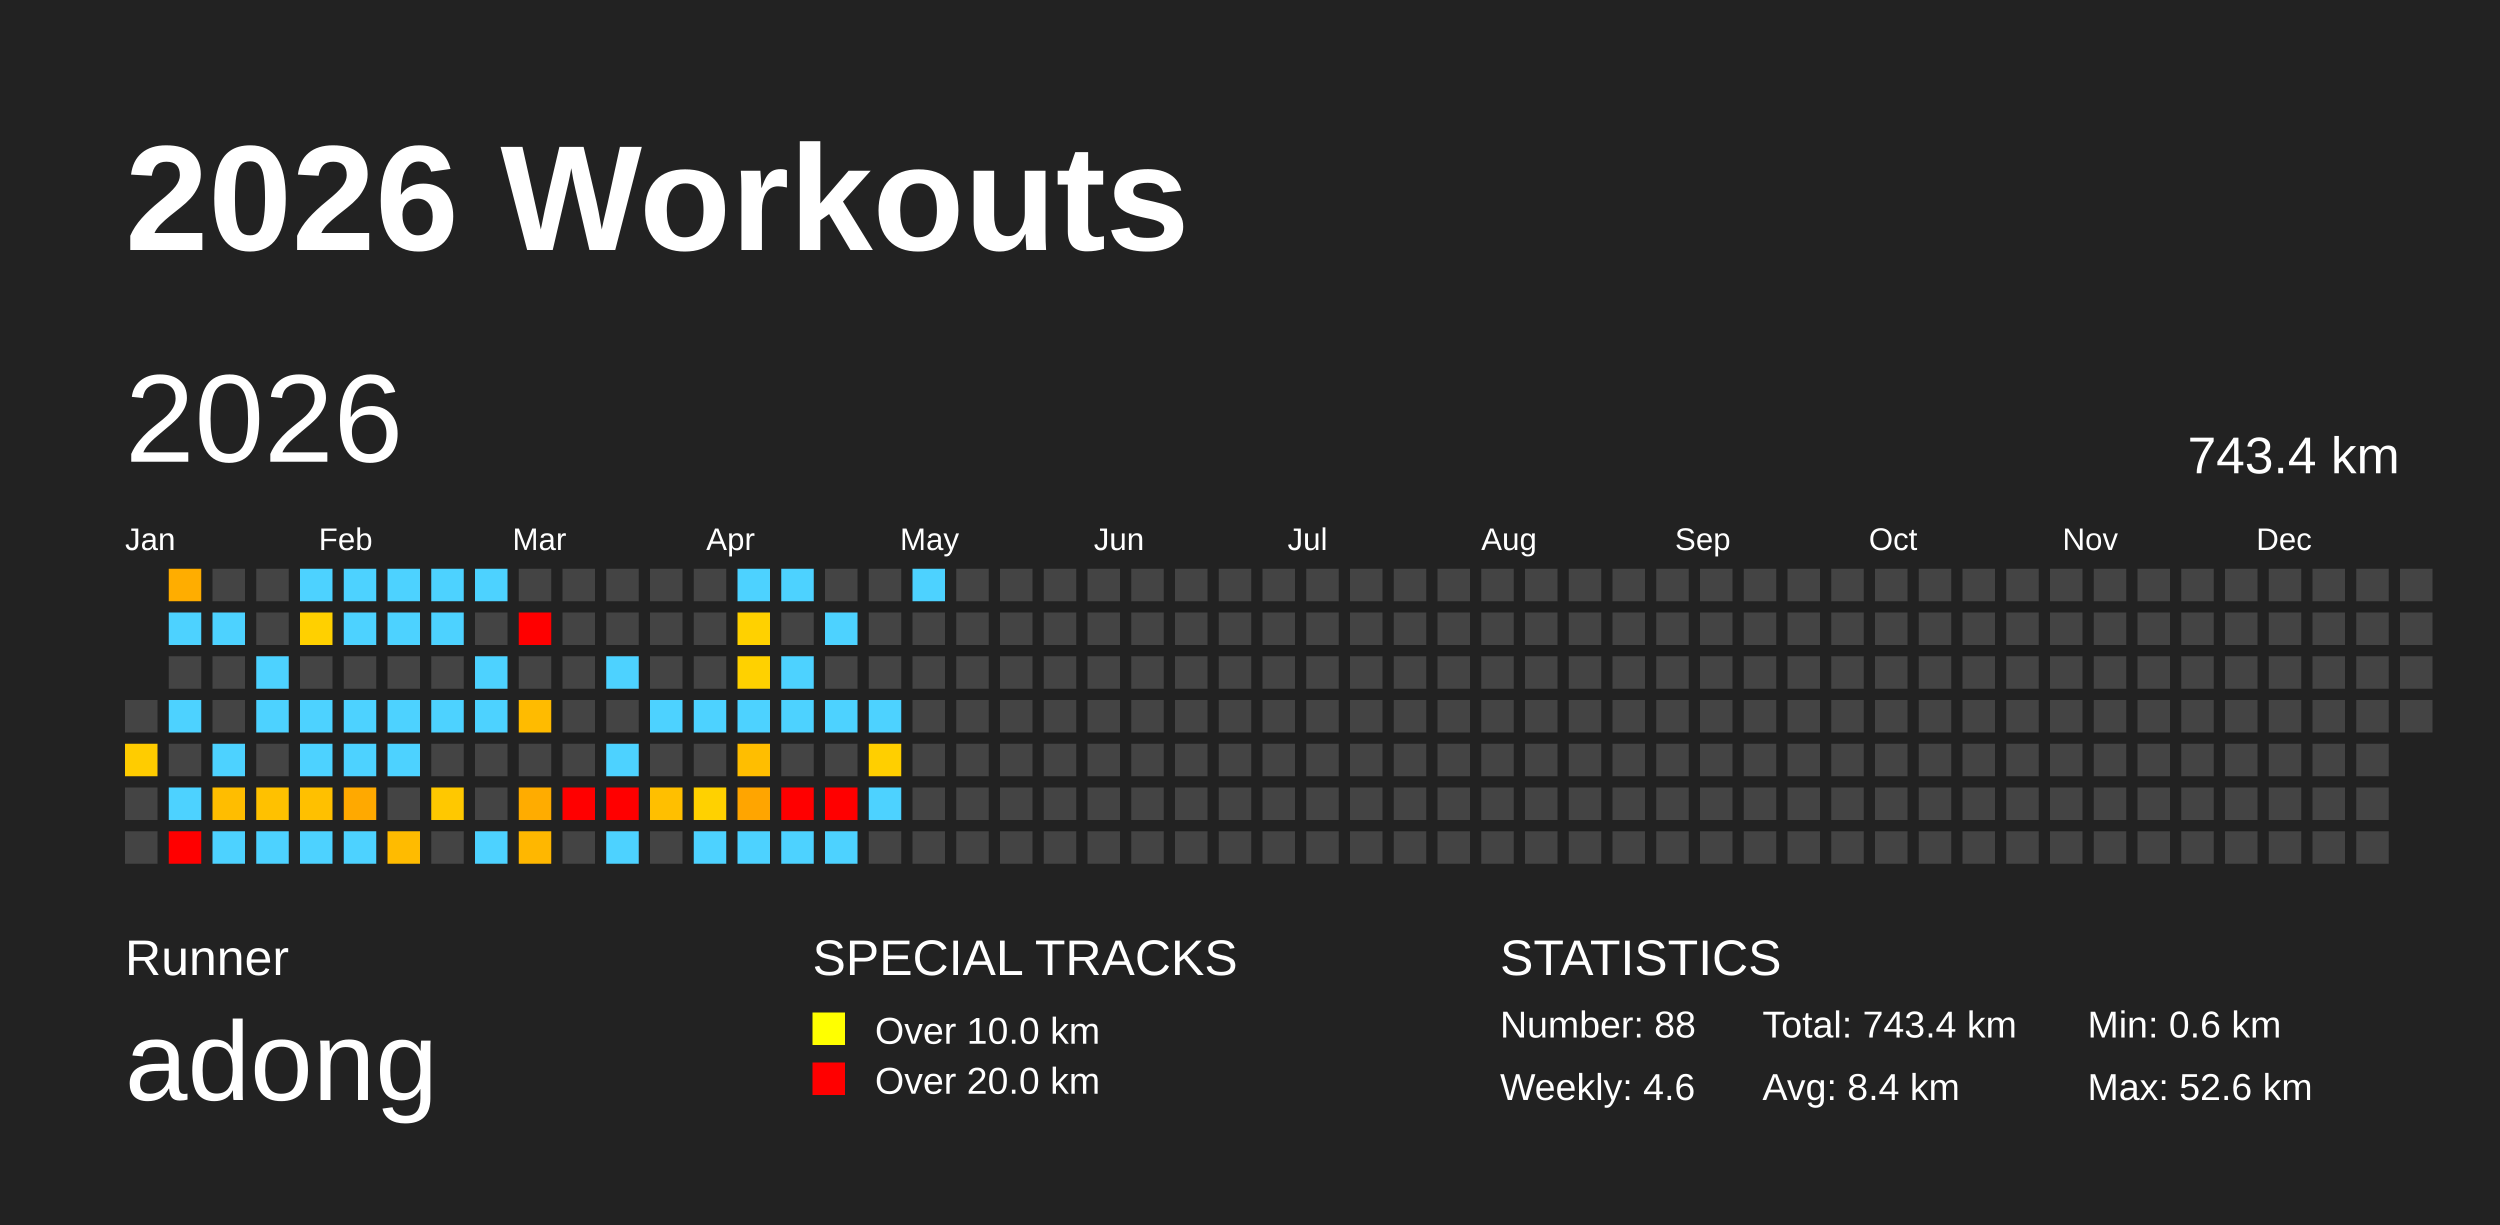
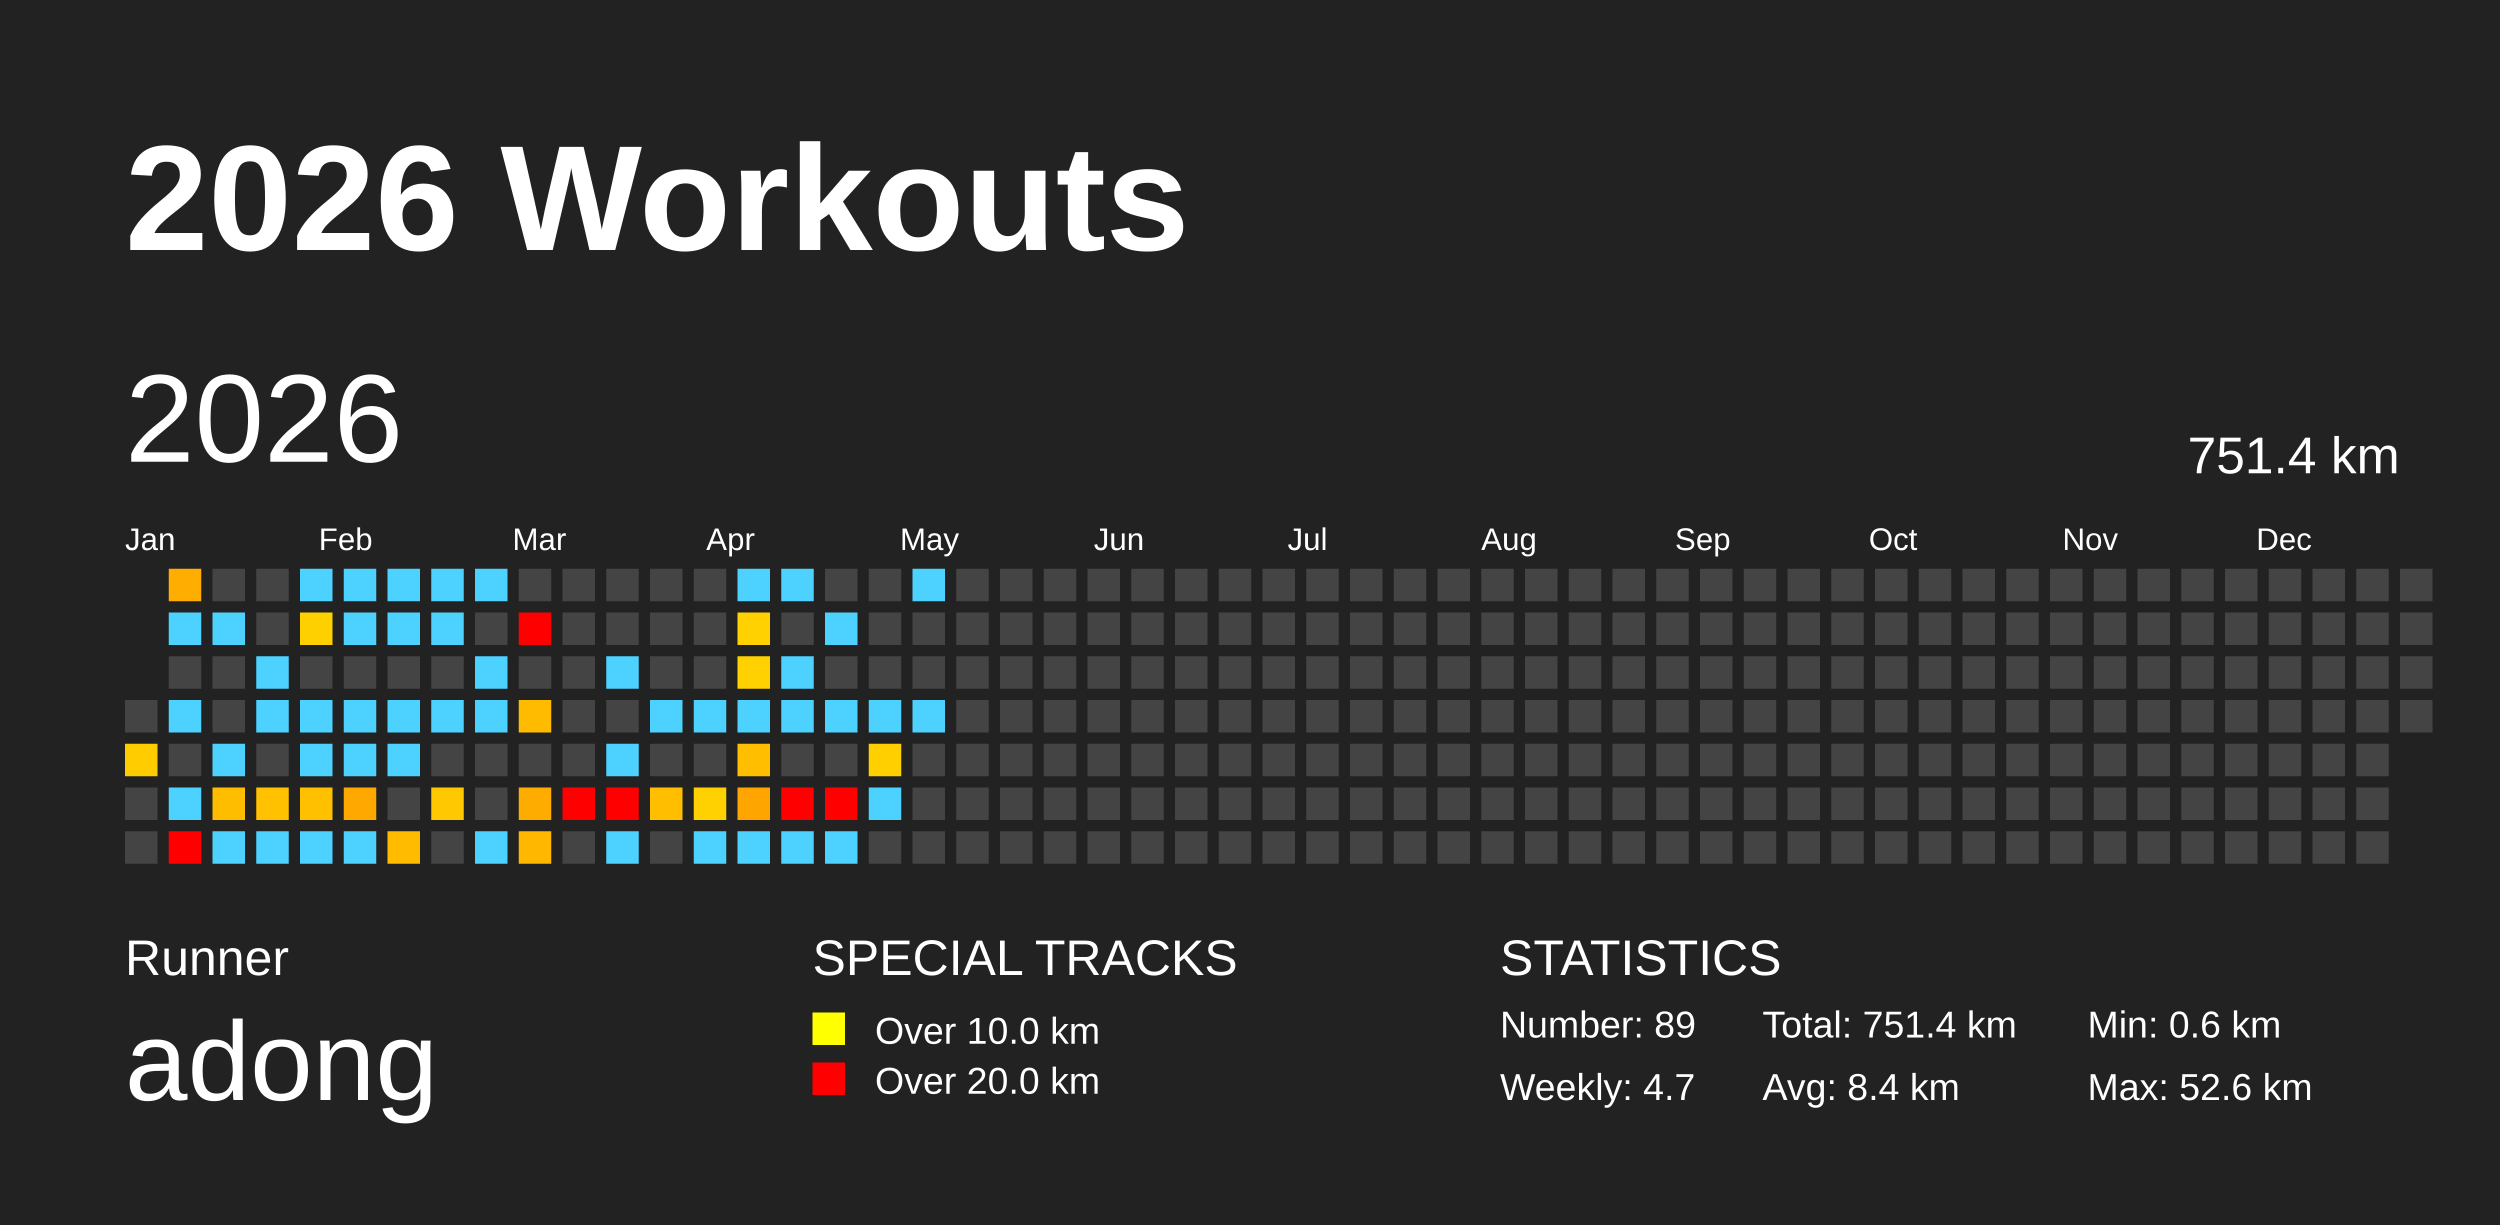
<svg xmlns="http://www.w3.org/2000/svg" baseProfile="full" height="98mm" version="1.1" viewBox="0,0,200,98" width="200mm">
  <defs />
  <rect fill="#222222" height="98" width="200" x="0" y="0" />
  <text fill="#FFFFFF" style="font-size:12px; font-family:Arial; font-weight:bold;" x="10" y="20">2026 Workouts</text>
  <text fill="#FFFFFF" style="font-size:4px; font-family:Arial" x="10" y="78">Runner</text>
  <text fill="#FFFFFF" style="font-size:9px; font-family:Arial" x="10" y="88">adong</text>
  <text fill="#FFFFFF" style="font-size:4px; font-family:Arial" x="65" y="78">SPECIAL TRACKS</text>
  <rect fill="yellow" height="2.6" width="2.6" x="65" y="81" />
  <text fill="#FFFFFF" style="font-size:3px; font-family:Arial" x="70" y="83.5">Over 10.0 km</text>
  <rect fill="red" height="2.6" width="2.6" x="65" y="85" />
  <text fill="#FFFFFF" style="font-size:3px; font-family:Arial" x="70" y="87.5">Over 20.0 km</text>
  <text fill="#FFFFFF" style="font-size:4px; font-family:Arial" x="120" y="78">STATISTICS</text>
-   <text fill="#FFFFFF" style="font-size:3px; font-family:Arial" x="120" y="83">Number: 88</text>
-   <text fill="#FFFFFF" style="font-size:3px; font-family:Arial" x="120" y="88">Weekly: 4.6</text>
-   <text fill="#FFFFFF" style="font-size:3px; font-family:Arial" x="141" y="83">Total: 743.4 km</text>
+   <text fill="#FFFFFF" style="font-size:3px; font-family:Arial" x="120" y="83">Number: 89</text>
+   <text fill="#FFFFFF" style="font-size:3px; font-family:Arial" x="120" y="88">Weekly: 4.7</text>
+   <text fill="#FFFFFF" style="font-size:3px; font-family:Arial" x="141" y="83">Total: 751.4 km</text>
  <text fill="#FFFFFF" style="font-size:3px; font-family:Arial" x="141" y="88">Avg: 8.4 km</text>
  <text fill="#FFFFFF" style="font-size:3px; font-family:Arial" x="167" y="83">Min: 0.6 km</text>
  <text fill="#FFFFFF" style="font-size:3px; font-family:Arial" x="167" y="88">Max: 52.6 km</text>
  <text dominant-baseline="hanging" fill="#FFFFFF" style="font-size:10.0px; font-family:Arial;" x="10" y="30">2026</text>
-   <text dominant-baseline="hanging" fill="#FFFFFF" style="font-size:4.125px; font-family:Arial;" x="175" y="35">743.4 km</text>
+   <text dominant-baseline="hanging" fill="#FFFFFF" style="font-size:4.125px; font-family:Arial;" x="175" y="35">751.4 km</text>
  <text fill="#FFFFFF" style="font-size:2.5px; font-family:Arial" x="10.0" y="44">Jan</text>
  <text fill="#FFFFFF" style="font-size:2.5px; font-family:Arial" x="25.5" y="44">Feb</text>
  <text fill="#FFFFFF" style="font-size:2.5px; font-family:Arial" x="41.0" y="44">Mar</text>
  <text fill="#FFFFFF" style="font-size:2.5px; font-family:Arial" x="56.5" y="44">Apr</text>
  <text fill="#FFFFFF" style="font-size:2.5px; font-family:Arial" x="72.0" y="44">May</text>
  <text fill="#FFFFFF" style="font-size:2.5px; font-family:Arial" x="87.5" y="44">Jun</text>
  <text fill="#FFFFFF" style="font-size:2.5px; font-family:Arial" x="103.0" y="44">Jul</text>
  <text fill="#FFFFFF" style="font-size:2.5px; font-family:Arial" x="118.5" y="44">Aug</text>
  <text fill="#FFFFFF" style="font-size:2.5px; font-family:Arial" x="134.0" y="44">Sep</text>
  <text fill="#FFFFFF" style="font-size:2.5px; font-family:Arial" x="149.5" y="44">Oct</text>
  <text fill="#FFFFFF" style="font-size:2.5px; font-family:Arial" x="165.0" y="44">Nov</text>
  <text fill="#FFFFFF" style="font-size:2.5px; font-family:Arial" x="180.5" y="44">Dec</text>
  <rect fill="#444444" height="2.6" width="2.6" x="10.0" y="56.0" />
  <rect fill="#ffcc00" height="2.6" width="2.6" x="10.0" y="59.5" />
  <rect fill="#444444" height="2.6" width="2.6" x="10.0" y="63.0" />
  <rect fill="#444444" height="2.6" width="2.6" x="10.0" y="66.5" />
  <rect fill="#ffad00" height="2.6" width="2.6" x="13.5" y="45.5" />
  <rect fill="#4dd2ff" height="2.6" width="2.6" x="13.5" y="49.0" />
  <rect fill="#444444" height="2.6" width="2.6" x="13.5" y="52.5" />
  <rect fill="#4dd2ff" height="2.6" width="2.6" x="13.5" y="56.0" />
  <rect fill="#444444" height="2.6" width="2.6" x="13.5" y="59.5" />
  <rect fill="#4dd2ff" height="2.6" width="2.6" x="13.5" y="63.0" />
  <rect fill="red" height="2.6" width="2.6" x="13.5" y="66.5" />
  <rect fill="#444444" height="2.6" width="2.6" x="17.0" y="45.5" />
  <rect fill="#4dd2ff" height="2.6" width="2.6" x="17.0" y="49.0" />
  <rect fill="#444444" height="2.6" width="2.6" x="17.0" y="52.5" />
  <rect fill="#444444" height="2.6" width="2.6" x="17.0" y="56.0" />
  <rect fill="#4dd2ff" height="2.6" width="2.6" x="17.0" y="59.5" />
  <rect fill="#ffbd00" height="2.6" width="2.6" x="17.0" y="63.0" />
  <rect fill="#4dd2ff" height="2.6" width="2.6" x="17.0" y="66.5" />
  <rect fill="#444444" height="2.6" width="2.6" x="20.5" y="45.5" />
  <rect fill="#444444" height="2.6" width="2.6" x="20.5" y="49.0" />
  <rect fill="#4dd2ff" height="2.6" width="2.6" x="20.5" y="52.5" />
  <rect fill="#4dd2ff" height="2.6" width="2.6" x="20.5" y="56.0" />
  <rect fill="#444444" height="2.6" width="2.6" x="20.5" y="59.5" />
  <rect fill="#ffc100" height="2.6" width="2.6" x="20.5" y="63.0" />
  <rect fill="#4dd2ff" height="2.6" width="2.6" x="20.5" y="66.5" />
  <rect fill="#4dd2ff" height="2.6" width="2.6" x="24.0" y="45.5" />
  <rect fill="#ffd000" height="2.6" width="2.6" x="24.0" y="49.0" />
  <rect fill="#444444" height="2.6" width="2.6" x="24.0" y="52.5" />
  <rect fill="#4dd2ff" height="2.6" width="2.6" x="24.0" y="56.0" />
  <rect fill="#4dd2ff" height="2.6" width="2.6" x="24.0" y="59.5" />
  <rect fill="#ffc000" height="2.6" width="2.6" x="24.0" y="63.0" />
  <rect fill="#4dd2ff" height="2.6" width="2.6" x="24.0" y="66.5" />
  <rect fill="#4dd2ff" height="2.6" width="2.6" x="27.5" y="45.5" />
  <rect fill="#4dd2ff" height="2.6" width="2.6" x="27.5" y="49.0" />
  <rect fill="#444444" height="2.6" width="2.6" x="27.5" y="52.5" />
  <rect fill="#4dd2ff" height="2.6" width="2.6" x="27.5" y="56.0" />
  <rect fill="#4dd2ff" height="2.6" width="2.6" x="27.5" y="59.5" />
  <rect fill="#ffa900" height="2.6" width="2.6" x="27.5" y="63.0" />
  <rect fill="#4dd2ff" height="2.6" width="2.6" x="27.5" y="66.5" />
  <rect fill="#4dd2ff" height="2.6" width="2.6" x="31.0" y="45.5" />
  <rect fill="#4dd2ff" height="2.6" width="2.6" x="31.0" y="49.0" />
  <rect fill="#444444" height="2.6" width="2.6" x="31.0" y="52.5" />
  <rect fill="#4dd2ff" height="2.6" width="2.6" x="31.0" y="56.0" />
  <rect fill="#4dd2ff" height="2.6" width="2.6" x="31.0" y="59.5" />
  <rect fill="#444444" height="2.6" width="2.6" x="31.0" y="63.0" />
  <rect fill="#ffbb00" height="2.6" width="2.6" x="31.0" y="66.5" />
  <rect fill="#4dd2ff" height="2.6" width="2.6" x="34.5" y="45.5" />
  <rect fill="#4dd2ff" height="2.6" width="2.6" x="34.5" y="49.0" />
  <rect fill="#444444" height="2.6" width="2.6" x="34.5" y="52.5" />
  <rect fill="#4dd2ff" height="2.6" width="2.6" x="34.5" y="56.0" />
  <rect fill="#444444" height="2.6" width="2.6" x="34.5" y="59.5" />
  <rect fill="#ffc800" height="2.6" width="2.6" x="34.5" y="63.0" />
  <rect fill="#444444" height="2.6" width="2.6" x="34.5" y="66.5" />
  <rect fill="#4dd2ff" height="2.6" width="2.6" x="38.0" y="45.5" />
  <rect fill="#444444" height="2.6" width="2.6" x="38.0" y="49.0" />
  <rect fill="#4dd2ff" height="2.6" width="2.6" x="38.0" y="52.5" />
  <rect fill="#4dd2ff" height="2.6" width="2.6" x="38.0" y="56.0" />
  <rect fill="#444444" height="2.6" width="2.6" x="38.0" y="59.5" />
  <rect fill="#444444" height="2.6" width="2.6" x="38.0" y="63.0" />
  <rect fill="#4dd2ff" height="2.6" width="2.6" x="38.0" y="66.5" />
  <rect fill="#444444" height="2.6" width="2.6" x="41.5" y="45.5" />
  <rect fill="red" height="2.6" width="2.6" x="41.5" y="49.0" />
  <rect fill="#444444" height="2.6" width="2.6" x="41.5" y="52.5" />
  <rect fill="#ffbb00" height="2.6" width="2.6" x="41.5" y="56.0" />
  <rect fill="#444444" height="2.6" width="2.6" x="41.5" y="59.5" />
  <rect fill="#ffac00" height="2.6" width="2.6" x="41.5" y="63.0" />
  <rect fill="#ffb700" height="2.6" width="2.6" x="41.5" y="66.5" />
  <rect fill="#444444" height="2.6" width="2.6" x="45.0" y="45.5" />
  <rect fill="#444444" height="2.6" width="2.6" x="45.0" y="49.0" />
  <rect fill="#444444" height="2.6" width="2.6" x="45.0" y="52.5" />
  <rect fill="#444444" height="2.6" width="2.6" x="45.0" y="56.0" />
  <rect fill="#444444" height="2.6" width="2.6" x="45.0" y="59.5" />
  <rect fill="red" height="2.6" width="2.6" x="45.0" y="63.0" />
  <rect fill="#444444" height="2.6" width="2.6" x="45.0" y="66.5" />
  <rect fill="#444444" height="2.6" width="2.6" x="48.5" y="45.5" />
  <rect fill="#444444" height="2.6" width="2.6" x="48.5" y="49.0" />
  <rect fill="#4dd2ff" height="2.6" width="2.6" x="48.5" y="52.5" />
  <rect fill="#444444" height="2.6" width="2.6" x="48.5" y="56.0" />
  <rect fill="#4dd2ff" height="2.6" width="2.6" x="48.5" y="59.5" />
  <rect fill="red" height="2.6" width="2.6" x="48.5" y="63.0" />
  <rect fill="#4dd2ff" height="2.6" width="2.6" x="48.5" y="66.5" />
  <rect fill="#444444" height="2.6" width="2.6" x="52.0" y="45.5" />
  <rect fill="#444444" height="2.6" width="2.6" x="52.0" y="49.0" />
  <rect fill="#444444" height="2.6" width="2.6" x="52.0" y="52.5" />
  <rect fill="#4dd2ff" height="2.6" width="2.6" x="52.0" y="56.0" />
  <rect fill="#444444" height="2.6" width="2.6" x="52.0" y="59.5" />
  <rect fill="#ffbf00" height="2.6" width="2.6" x="52.0" y="63.0" />
  <rect fill="#444444" height="2.6" width="2.6" x="52.0" y="66.5" />
  <rect fill="#444444" height="2.6" width="2.6" x="55.5" y="45.5" />
  <rect fill="#444444" height="2.6" width="2.6" x="55.5" y="49.0" />
  <rect fill="#444444" height="2.6" width="2.6" x="55.5" y="52.5" />
  <rect fill="#4dd2ff" height="2.6" width="2.6" x="55.5" y="56.0" />
  <rect fill="#444444" height="2.6" width="2.6" x="55.5" y="59.5" />
  <rect fill="#ffd100" height="2.6" width="2.6" x="55.5" y="63.0" />
  <rect fill="#4dd2ff" height="2.6" width="2.6" x="55.5" y="66.5" />
  <rect fill="#4dd2ff" height="2.6" width="2.6" x="59.0" y="45.5" />
  <rect fill="#ffd100" height="2.6" width="2.6" x="59.0" y="49.0" />
  <rect fill="#ffd100" height="2.6" width="2.6" x="59.0" y="52.5" />
  <rect fill="#4dd2ff" height="2.6" width="2.6" x="59.0" y="56.0" />
  <rect fill="#ffbe00" height="2.6" width="2.6" x="59.0" y="59.5" />
  <rect fill="#ffa500" height="2.6" width="2.6" x="59.0" y="63.0" />
  <rect fill="#4dd2ff" height="2.6" width="2.6" x="59.0" y="66.5" />
  <rect fill="#4dd2ff" height="2.6" width="2.6" x="62.5" y="45.5" />
  <rect fill="#444444" height="2.6" width="2.6" x="62.5" y="49.0" />
  <rect fill="#4dd2ff" height="2.6" width="2.6" x="62.5" y="52.5" />
  <rect fill="#4dd2ff" height="2.6" width="2.6" x="62.5" y="56.0" />
  <rect fill="#444444" height="2.6" width="2.6" x="62.5" y="59.5" />
  <rect fill="red" height="2.6" width="2.6" x="62.5" y="63.0" />
  <rect fill="#4dd2ff" height="2.6" width="2.6" x="62.5" y="66.5" />
  <rect fill="#444444" height="2.6" width="2.6" x="66.0" y="45.5" />
  <rect fill="#4dd2ff" height="2.6" width="2.6" x="66.0" y="49.0" />
  <rect fill="#444444" height="2.6" width="2.6" x="66.0" y="52.5" />
  <rect fill="#4dd2ff" height="2.6" width="2.6" x="66.0" y="56.0" />
  <rect fill="#444444" height="2.6" width="2.6" x="66.0" y="59.5" />
  <rect fill="red" height="2.6" width="2.6" x="66.0" y="63.0" />
  <rect fill="#4dd2ff" height="2.6" width="2.6" x="66.0" y="66.5" />
  <rect fill="#444444" height="2.6" width="2.6" x="69.5" y="45.5" />
  <rect fill="#444444" height="2.6" width="2.6" x="69.5" y="49.0" />
  <rect fill="#444444" height="2.6" width="2.6" x="69.5" y="52.5" />
  <rect fill="#4dd2ff" height="2.6" width="2.6" x="69.5" y="56.0" />
  <rect fill="#ffcf00" height="2.6" width="2.6" x="69.5" y="59.5" />
  <rect fill="#4dd2ff" height="2.6" width="2.6" x="69.5" y="63.0" />
  <rect fill="#444444" height="2.6" width="2.6" x="69.5" y="66.5" />
  <rect fill="#4dd2ff" height="2.6" width="2.6" x="73.0" y="45.5" />
  <rect fill="#444444" height="2.6" width="2.6" x="73.0" y="49.0" />
  <rect fill="#444444" height="2.6" width="2.6" x="73.0" y="52.5" />
-   <rect fill="#444444" height="2.6" width="2.6" x="73.0" y="56.0" />
+   <rect fill="#4dd2ff" height="2.6" width="2.6" x="73.0" y="56.0" />
  <rect fill="#444444" height="2.6" width="2.6" x="73.0" y="59.5" />
  <rect fill="#444444" height="2.6" width="2.6" x="73.0" y="63.0" />
  <rect fill="#444444" height="2.6" width="2.6" x="73.0" y="66.5" />
  <rect fill="#444444" height="2.6" width="2.6" x="76.5" y="45.5" />
  <rect fill="#444444" height="2.6" width="2.6" x="76.5" y="49.0" />
  <rect fill="#444444" height="2.6" width="2.6" x="76.5" y="52.5" />
  <rect fill="#444444" height="2.6" width="2.6" x="76.5" y="56.0" />
  <rect fill="#444444" height="2.6" width="2.6" x="76.5" y="59.5" />
  <rect fill="#444444" height="2.6" width="2.6" x="76.5" y="63.0" />
  <rect fill="#444444" height="2.6" width="2.6" x="76.5" y="66.5" />
  <rect fill="#444444" height="2.6" width="2.6" x="80.0" y="45.5" />
  <rect fill="#444444" height="2.6" width="2.6" x="80.0" y="49.0" />
  <rect fill="#444444" height="2.6" width="2.6" x="80.0" y="52.5" />
  <rect fill="#444444" height="2.6" width="2.6" x="80.0" y="56.0" />
  <rect fill="#444444" height="2.6" width="2.6" x="80.0" y="59.5" />
  <rect fill="#444444" height="2.6" width="2.6" x="80.0" y="63.0" />
  <rect fill="#444444" height="2.6" width="2.6" x="80.0" y="66.5" />
  <rect fill="#444444" height="2.6" width="2.6" x="83.5" y="45.5" />
  <rect fill="#444444" height="2.6" width="2.6" x="83.5" y="49.0" />
  <rect fill="#444444" height="2.6" width="2.6" x="83.5" y="52.5" />
  <rect fill="#444444" height="2.6" width="2.6" x="83.5" y="56.0" />
  <rect fill="#444444" height="2.6" width="2.6" x="83.5" y="59.5" />
  <rect fill="#444444" height="2.6" width="2.6" x="83.5" y="63.0" />
  <rect fill="#444444" height="2.6" width="2.6" x="83.5" y="66.5" />
  <rect fill="#444444" height="2.6" width="2.6" x="87.0" y="45.5" />
  <rect fill="#444444" height="2.6" width="2.6" x="87.0" y="49.0" />
  <rect fill="#444444" height="2.6" width="2.6" x="87.0" y="52.5" />
  <rect fill="#444444" height="2.6" width="2.6" x="87.0" y="56.0" />
  <rect fill="#444444" height="2.6" width="2.6" x="87.0" y="59.5" />
  <rect fill="#444444" height="2.6" width="2.6" x="87.0" y="63.0" />
  <rect fill="#444444" height="2.6" width="2.6" x="87.0" y="66.5" />
  <rect fill="#444444" height="2.6" width="2.6" x="90.5" y="45.5" />
  <rect fill="#444444" height="2.6" width="2.6" x="90.5" y="49.0" />
  <rect fill="#444444" height="2.6" width="2.6" x="90.5" y="52.5" />
  <rect fill="#444444" height="2.6" width="2.6" x="90.5" y="56.0" />
  <rect fill="#444444" height="2.6" width="2.6" x="90.5" y="59.5" />
  <rect fill="#444444" height="2.6" width="2.6" x="90.5" y="63.0" />
  <rect fill="#444444" height="2.6" width="2.6" x="90.5" y="66.5" />
  <rect fill="#444444" height="2.6" width="2.6" x="94.0" y="45.5" />
  <rect fill="#444444" height="2.6" width="2.6" x="94.0" y="49.0" />
  <rect fill="#444444" height="2.6" width="2.6" x="94.0" y="52.5" />
  <rect fill="#444444" height="2.6" width="2.6" x="94.0" y="56.0" />
  <rect fill="#444444" height="2.6" width="2.6" x="94.0" y="59.5" />
  <rect fill="#444444" height="2.6" width="2.6" x="94.0" y="63.0" />
  <rect fill="#444444" height="2.6" width="2.6" x="94.0" y="66.5" />
  <rect fill="#444444" height="2.6" width="2.6" x="97.5" y="45.5" />
  <rect fill="#444444" height="2.6" width="2.6" x="97.5" y="49.0" />
  <rect fill="#444444" height="2.6" width="2.6" x="97.5" y="52.5" />
  <rect fill="#444444" height="2.6" width="2.6" x="97.5" y="56.0" />
  <rect fill="#444444" height="2.6" width="2.6" x="97.5" y="59.5" />
  <rect fill="#444444" height="2.6" width="2.6" x="97.5" y="63.0" />
  <rect fill="#444444" height="2.6" width="2.6" x="97.5" y="66.5" />
  <rect fill="#444444" height="2.6" width="2.6" x="101.0" y="45.5" />
  <rect fill="#444444" height="2.6" width="2.6" x="101.0" y="49.0" />
  <rect fill="#444444" height="2.6" width="2.6" x="101.0" y="52.5" />
  <rect fill="#444444" height="2.6" width="2.6" x="101.0" y="56.0" />
  <rect fill="#444444" height="2.6" width="2.6" x="101.0" y="59.5" />
  <rect fill="#444444" height="2.6" width="2.6" x="101.0" y="63.0" />
  <rect fill="#444444" height="2.6" width="2.6" x="101.0" y="66.5" />
  <rect fill="#444444" height="2.6" width="2.6" x="104.5" y="45.5" />
  <rect fill="#444444" height="2.6" width="2.6" x="104.5" y="49.0" />
  <rect fill="#444444" height="2.6" width="2.6" x="104.5" y="52.5" />
  <rect fill="#444444" height="2.6" width="2.6" x="104.5" y="56.0" />
  <rect fill="#444444" height="2.6" width="2.6" x="104.5" y="59.5" />
  <rect fill="#444444" height="2.6" width="2.6" x="104.5" y="63.0" />
  <rect fill="#444444" height="2.6" width="2.6" x="104.5" y="66.5" />
  <rect fill="#444444" height="2.6" width="2.6" x="108.0" y="45.5" />
  <rect fill="#444444" height="2.6" width="2.6" x="108.0" y="49.0" />
  <rect fill="#444444" height="2.6" width="2.6" x="108.0" y="52.5" />
  <rect fill="#444444" height="2.6" width="2.6" x="108.0" y="56.0" />
  <rect fill="#444444" height="2.6" width="2.6" x="108.0" y="59.5" />
  <rect fill="#444444" height="2.6" width="2.6" x="108.0" y="63.0" />
  <rect fill="#444444" height="2.6" width="2.6" x="108.0" y="66.5" />
  <rect fill="#444444" height="2.6" width="2.6" x="111.5" y="45.5" />
  <rect fill="#444444" height="2.6" width="2.6" x="111.5" y="49.0" />
  <rect fill="#444444" height="2.6" width="2.6" x="111.5" y="52.5" />
  <rect fill="#444444" height="2.6" width="2.6" x="111.5" y="56.0" />
  <rect fill="#444444" height="2.6" width="2.6" x="111.5" y="59.5" />
  <rect fill="#444444" height="2.6" width="2.6" x="111.5" y="63.0" />
  <rect fill="#444444" height="2.6" width="2.6" x="111.5" y="66.5" />
  <rect fill="#444444" height="2.6" width="2.6" x="115.0" y="45.5" />
  <rect fill="#444444" height="2.6" width="2.6" x="115.0" y="49.0" />
  <rect fill="#444444" height="2.6" width="2.6" x="115.0" y="52.5" />
  <rect fill="#444444" height="2.6" width="2.6" x="115.0" y="56.0" />
  <rect fill="#444444" height="2.6" width="2.6" x="115.0" y="59.5" />
  <rect fill="#444444" height="2.6" width="2.6" x="115.0" y="63.0" />
  <rect fill="#444444" height="2.6" width="2.6" x="115.0" y="66.5" />
  <rect fill="#444444" height="2.6" width="2.6" x="118.5" y="45.5" />
  <rect fill="#444444" height="2.6" width="2.6" x="118.5" y="49.0" />
  <rect fill="#444444" height="2.6" width="2.6" x="118.5" y="52.5" />
  <rect fill="#444444" height="2.6" width="2.6" x="118.5" y="56.0" />
  <rect fill="#444444" height="2.6" width="2.6" x="118.5" y="59.5" />
  <rect fill="#444444" height="2.6" width="2.6" x="118.5" y="63.0" />
  <rect fill="#444444" height="2.6" width="2.6" x="118.5" y="66.5" />
  <rect fill="#444444" height="2.6" width="2.6" x="122.0" y="45.5" />
  <rect fill="#444444" height="2.6" width="2.6" x="122.0" y="49.0" />
  <rect fill="#444444" height="2.6" width="2.6" x="122.0" y="52.5" />
  <rect fill="#444444" height="2.6" width="2.6" x="122.0" y="56.0" />
  <rect fill="#444444" height="2.6" width="2.6" x="122.0" y="59.5" />
  <rect fill="#444444" height="2.6" width="2.6" x="122.0" y="63.0" />
  <rect fill="#444444" height="2.6" width="2.6" x="122.0" y="66.5" />
  <rect fill="#444444" height="2.6" width="2.6" x="125.5" y="45.5" />
  <rect fill="#444444" height="2.6" width="2.6" x="125.5" y="49.0" />
  <rect fill="#444444" height="2.6" width="2.6" x="125.5" y="52.5" />
  <rect fill="#444444" height="2.6" width="2.6" x="125.5" y="56.0" />
  <rect fill="#444444" height="2.6" width="2.6" x="125.5" y="59.5" />
  <rect fill="#444444" height="2.6" width="2.6" x="125.5" y="63.0" />
  <rect fill="#444444" height="2.6" width="2.6" x="125.5" y="66.5" />
  <rect fill="#444444" height="2.6" width="2.6" x="129.0" y="45.5" />
  <rect fill="#444444" height="2.6" width="2.6" x="129.0" y="49.0" />
  <rect fill="#444444" height="2.6" width="2.6" x="129.0" y="52.5" />
  <rect fill="#444444" height="2.6" width="2.6" x="129.0" y="56.0" />
  <rect fill="#444444" height="2.6" width="2.6" x="129.0" y="59.5" />
  <rect fill="#444444" height="2.6" width="2.6" x="129.0" y="63.0" />
  <rect fill="#444444" height="2.6" width="2.6" x="129.0" y="66.5" />
  <rect fill="#444444" height="2.6" width="2.6" x="132.5" y="45.5" />
  <rect fill="#444444" height="2.6" width="2.6" x="132.5" y="49.0" />
  <rect fill="#444444" height="2.6" width="2.6" x="132.5" y="52.5" />
  <rect fill="#444444" height="2.6" width="2.6" x="132.5" y="56.0" />
  <rect fill="#444444" height="2.6" width="2.6" x="132.5" y="59.5" />
  <rect fill="#444444" height="2.6" width="2.6" x="132.5" y="63.0" />
  <rect fill="#444444" height="2.6" width="2.6" x="132.5" y="66.5" />
  <rect fill="#444444" height="2.6" width="2.6" x="136.0" y="45.5" />
  <rect fill="#444444" height="2.6" width="2.6" x="136.0" y="49.0" />
  <rect fill="#444444" height="2.6" width="2.6" x="136.0" y="52.5" />
  <rect fill="#444444" height="2.6" width="2.6" x="136.0" y="56.0" />
  <rect fill="#444444" height="2.6" width="2.6" x="136.0" y="59.5" />
  <rect fill="#444444" height="2.6" width="2.6" x="136.0" y="63.0" />
  <rect fill="#444444" height="2.6" width="2.6" x="136.0" y="66.5" />
  <rect fill="#444444" height="2.6" width="2.6" x="139.5" y="45.5" />
  <rect fill="#444444" height="2.6" width="2.6" x="139.5" y="49.0" />
  <rect fill="#444444" height="2.6" width="2.6" x="139.5" y="52.5" />
  <rect fill="#444444" height="2.6" width="2.6" x="139.5" y="56.0" />
  <rect fill="#444444" height="2.6" width="2.6" x="139.5" y="59.5" />
  <rect fill="#444444" height="2.6" width="2.6" x="139.5" y="63.0" />
  <rect fill="#444444" height="2.6" width="2.6" x="139.5" y="66.5" />
  <rect fill="#444444" height="2.6" width="2.6" x="143.0" y="45.5" />
  <rect fill="#444444" height="2.6" width="2.6" x="143.0" y="49.0" />
  <rect fill="#444444" height="2.6" width="2.6" x="143.0" y="52.5" />
  <rect fill="#444444" height="2.6" width="2.6" x="143.0" y="56.0" />
  <rect fill="#444444" height="2.6" width="2.6" x="143.0" y="59.5" />
  <rect fill="#444444" height="2.6" width="2.6" x="143.0" y="63.0" />
  <rect fill="#444444" height="2.6" width="2.6" x="143.0" y="66.5" />
  <rect fill="#444444" height="2.6" width="2.6" x="146.5" y="45.5" />
  <rect fill="#444444" height="2.6" width="2.6" x="146.5" y="49.0" />
  <rect fill="#444444" height="2.6" width="2.6" x="146.5" y="52.5" />
  <rect fill="#444444" height="2.6" width="2.6" x="146.5" y="56.0" />
  <rect fill="#444444" height="2.6" width="2.6" x="146.5" y="59.5" />
  <rect fill="#444444" height="2.6" width="2.6" x="146.5" y="63.0" />
  <rect fill="#444444" height="2.6" width="2.6" x="146.5" y="66.5" />
  <rect fill="#444444" height="2.6" width="2.6" x="150.0" y="45.5" />
  <rect fill="#444444" height="2.6" width="2.6" x="150.0" y="49.0" />
  <rect fill="#444444" height="2.6" width="2.6" x="150.0" y="52.5" />
  <rect fill="#444444" height="2.6" width="2.6" x="150.0" y="56.0" />
  <rect fill="#444444" height="2.6" width="2.6" x="150.0" y="59.5" />
  <rect fill="#444444" height="2.6" width="2.6" x="150.0" y="63.0" />
  <rect fill="#444444" height="2.6" width="2.6" x="150.0" y="66.5" />
  <rect fill="#444444" height="2.6" width="2.6" x="153.5" y="45.5" />
  <rect fill="#444444" height="2.6" width="2.6" x="153.5" y="49.0" />
  <rect fill="#444444" height="2.6" width="2.6" x="153.5" y="52.5" />
  <rect fill="#444444" height="2.6" width="2.6" x="153.5" y="56.0" />
  <rect fill="#444444" height="2.6" width="2.6" x="153.5" y="59.5" />
  <rect fill="#444444" height="2.6" width="2.6" x="153.5" y="63.0" />
  <rect fill="#444444" height="2.6" width="2.6" x="153.5" y="66.5" />
  <rect fill="#444444" height="2.6" width="2.6" x="157.0" y="45.5" />
  <rect fill="#444444" height="2.6" width="2.6" x="157.0" y="49.0" />
  <rect fill="#444444" height="2.6" width="2.6" x="157.0" y="52.5" />
  <rect fill="#444444" height="2.6" width="2.6" x="157.0" y="56.0" />
  <rect fill="#444444" height="2.6" width="2.6" x="157.0" y="59.5" />
  <rect fill="#444444" height="2.6" width="2.6" x="157.0" y="63.0" />
  <rect fill="#444444" height="2.6" width="2.6" x="157.0" y="66.5" />
  <rect fill="#444444" height="2.6" width="2.6" x="160.5" y="45.5" />
  <rect fill="#444444" height="2.6" width="2.6" x="160.5" y="49.0" />
  <rect fill="#444444" height="2.6" width="2.6" x="160.5" y="52.5" />
  <rect fill="#444444" height="2.6" width="2.6" x="160.5" y="56.0" />
  <rect fill="#444444" height="2.6" width="2.6" x="160.5" y="59.5" />
  <rect fill="#444444" height="2.6" width="2.6" x="160.5" y="63.0" />
  <rect fill="#444444" height="2.6" width="2.6" x="160.5" y="66.5" />
  <rect fill="#444444" height="2.6" width="2.6" x="164.0" y="45.5" />
  <rect fill="#444444" height="2.6" width="2.6" x="164.0" y="49.0" />
  <rect fill="#444444" height="2.6" width="2.6" x="164.0" y="52.5" />
  <rect fill="#444444" height="2.6" width="2.6" x="164.0" y="56.0" />
  <rect fill="#444444" height="2.6" width="2.6" x="164.0" y="59.5" />
  <rect fill="#444444" height="2.6" width="2.6" x="164.0" y="63.0" />
  <rect fill="#444444" height="2.6" width="2.6" x="164.0" y="66.5" />
  <rect fill="#444444" height="2.6" width="2.6" x="167.5" y="45.5" />
  <rect fill="#444444" height="2.6" width="2.6" x="167.5" y="49.0" />
  <rect fill="#444444" height="2.6" width="2.6" x="167.5" y="52.5" />
  <rect fill="#444444" height="2.6" width="2.6" x="167.5" y="56.0" />
  <rect fill="#444444" height="2.6" width="2.6" x="167.5" y="59.5" />
  <rect fill="#444444" height="2.6" width="2.6" x="167.5" y="63.0" />
  <rect fill="#444444" height="2.6" width="2.6" x="167.5" y="66.5" />
  <rect fill="#444444" height="2.6" width="2.6" x="171.0" y="45.5" />
  <rect fill="#444444" height="2.6" width="2.6" x="171.0" y="49.0" />
  <rect fill="#444444" height="2.6" width="2.6" x="171.0" y="52.5" />
  <rect fill="#444444" height="2.6" width="2.6" x="171.0" y="56.0" />
  <rect fill="#444444" height="2.6" width="2.6" x="171.0" y="59.5" />
  <rect fill="#444444" height="2.6" width="2.6" x="171.0" y="63.0" />
  <rect fill="#444444" height="2.6" width="2.6" x="171.0" y="66.5" />
  <rect fill="#444444" height="2.6" width="2.6" x="174.5" y="45.5" />
  <rect fill="#444444" height="2.6" width="2.6" x="174.5" y="49.0" />
  <rect fill="#444444" height="2.6" width="2.6" x="174.5" y="52.5" />
  <rect fill="#444444" height="2.6" width="2.6" x="174.5" y="56.0" />
  <rect fill="#444444" height="2.6" width="2.6" x="174.5" y="59.5" />
  <rect fill="#444444" height="2.6" width="2.6" x="174.5" y="63.0" />
  <rect fill="#444444" height="2.6" width="2.6" x="174.5" y="66.5" />
  <rect fill="#444444" height="2.6" width="2.6" x="178.0" y="45.5" />
  <rect fill="#444444" height="2.6" width="2.6" x="178.0" y="49.0" />
  <rect fill="#444444" height="2.6" width="2.6" x="178.0" y="52.5" />
  <rect fill="#444444" height="2.6" width="2.6" x="178.0" y="56.0" />
  <rect fill="#444444" height="2.6" width="2.6" x="178.0" y="59.5" />
  <rect fill="#444444" height="2.6" width="2.6" x="178.0" y="63.0" />
  <rect fill="#444444" height="2.6" width="2.6" x="178.0" y="66.5" />
  <rect fill="#444444" height="2.6" width="2.6" x="181.5" y="45.5" />
  <rect fill="#444444" height="2.6" width="2.6" x="181.5" y="49.0" />
  <rect fill="#444444" height="2.6" width="2.6" x="181.5" y="52.5" />
  <rect fill="#444444" height="2.6" width="2.6" x="181.5" y="56.0" />
  <rect fill="#444444" height="2.6" width="2.6" x="181.5" y="59.5" />
  <rect fill="#444444" height="2.6" width="2.6" x="181.5" y="63.0" />
  <rect fill="#444444" height="2.6" width="2.6" x="181.5" y="66.5" />
  <rect fill="#444444" height="2.6" width="2.6" x="185.0" y="45.5" />
  <rect fill="#444444" height="2.6" width="2.6" x="185.0" y="49.0" />
  <rect fill="#444444" height="2.6" width="2.6" x="185.0" y="52.5" />
  <rect fill="#444444" height="2.6" width="2.6" x="185.0" y="56.0" />
  <rect fill="#444444" height="2.6" width="2.6" x="185.0" y="59.5" />
  <rect fill="#444444" height="2.6" width="2.6" x="185.0" y="63.0" />
  <rect fill="#444444" height="2.6" width="2.6" x="185.0" y="66.5" />
  <rect fill="#444444" height="2.6" width="2.6" x="188.5" y="45.5" />
  <rect fill="#444444" height="2.6" width="2.6" x="188.5" y="49.0" />
  <rect fill="#444444" height="2.6" width="2.6" x="188.5" y="52.5" />
  <rect fill="#444444" height="2.6" width="2.6" x="188.5" y="56.0" />
  <rect fill="#444444" height="2.6" width="2.6" x="188.5" y="59.5" />
  <rect fill="#444444" height="2.6" width="2.6" x="188.5" y="63.0" />
  <rect fill="#444444" height="2.6" width="2.6" x="188.5" y="66.5" />
  <rect fill="#444444" height="2.6" width="2.6" x="192.0" y="45.5" />
  <rect fill="#444444" height="2.6" width="2.6" x="192.0" y="49.0" />
  <rect fill="#444444" height="2.6" width="2.6" x="192.0" y="52.5" />
  <rect fill="#444444" height="2.6" width="2.6" x="192.0" y="56.0" />
</svg>
